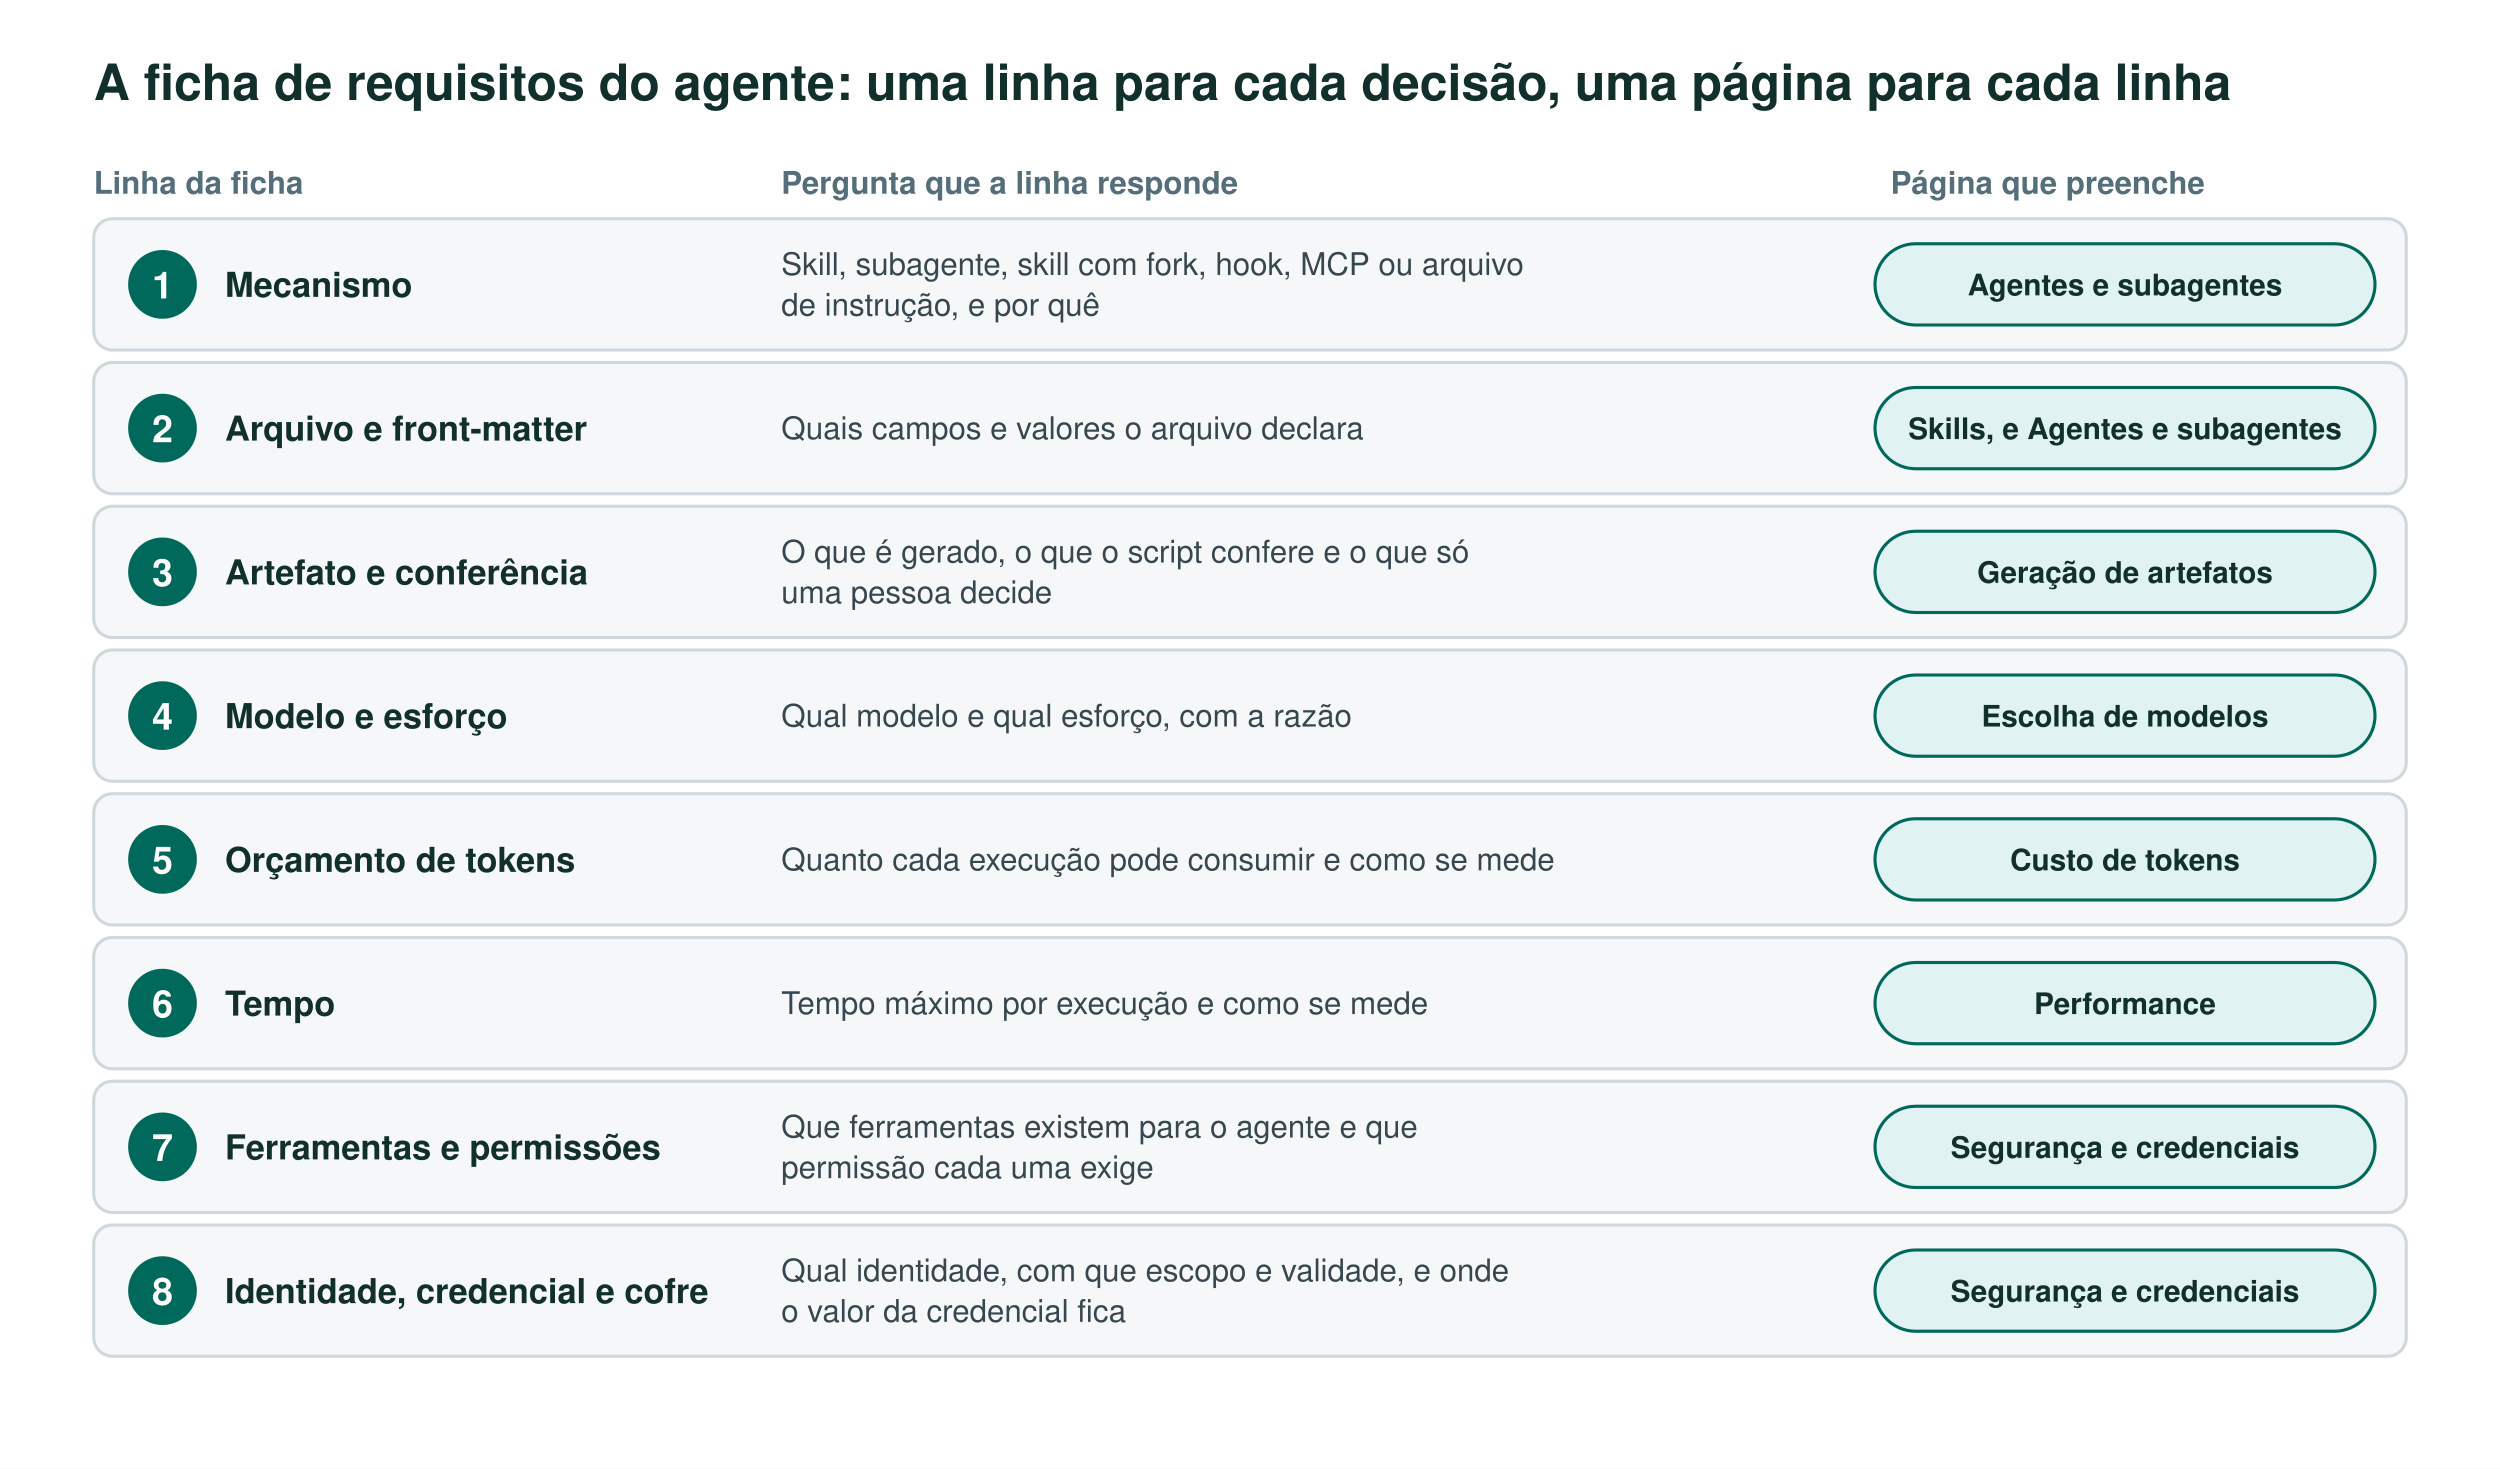
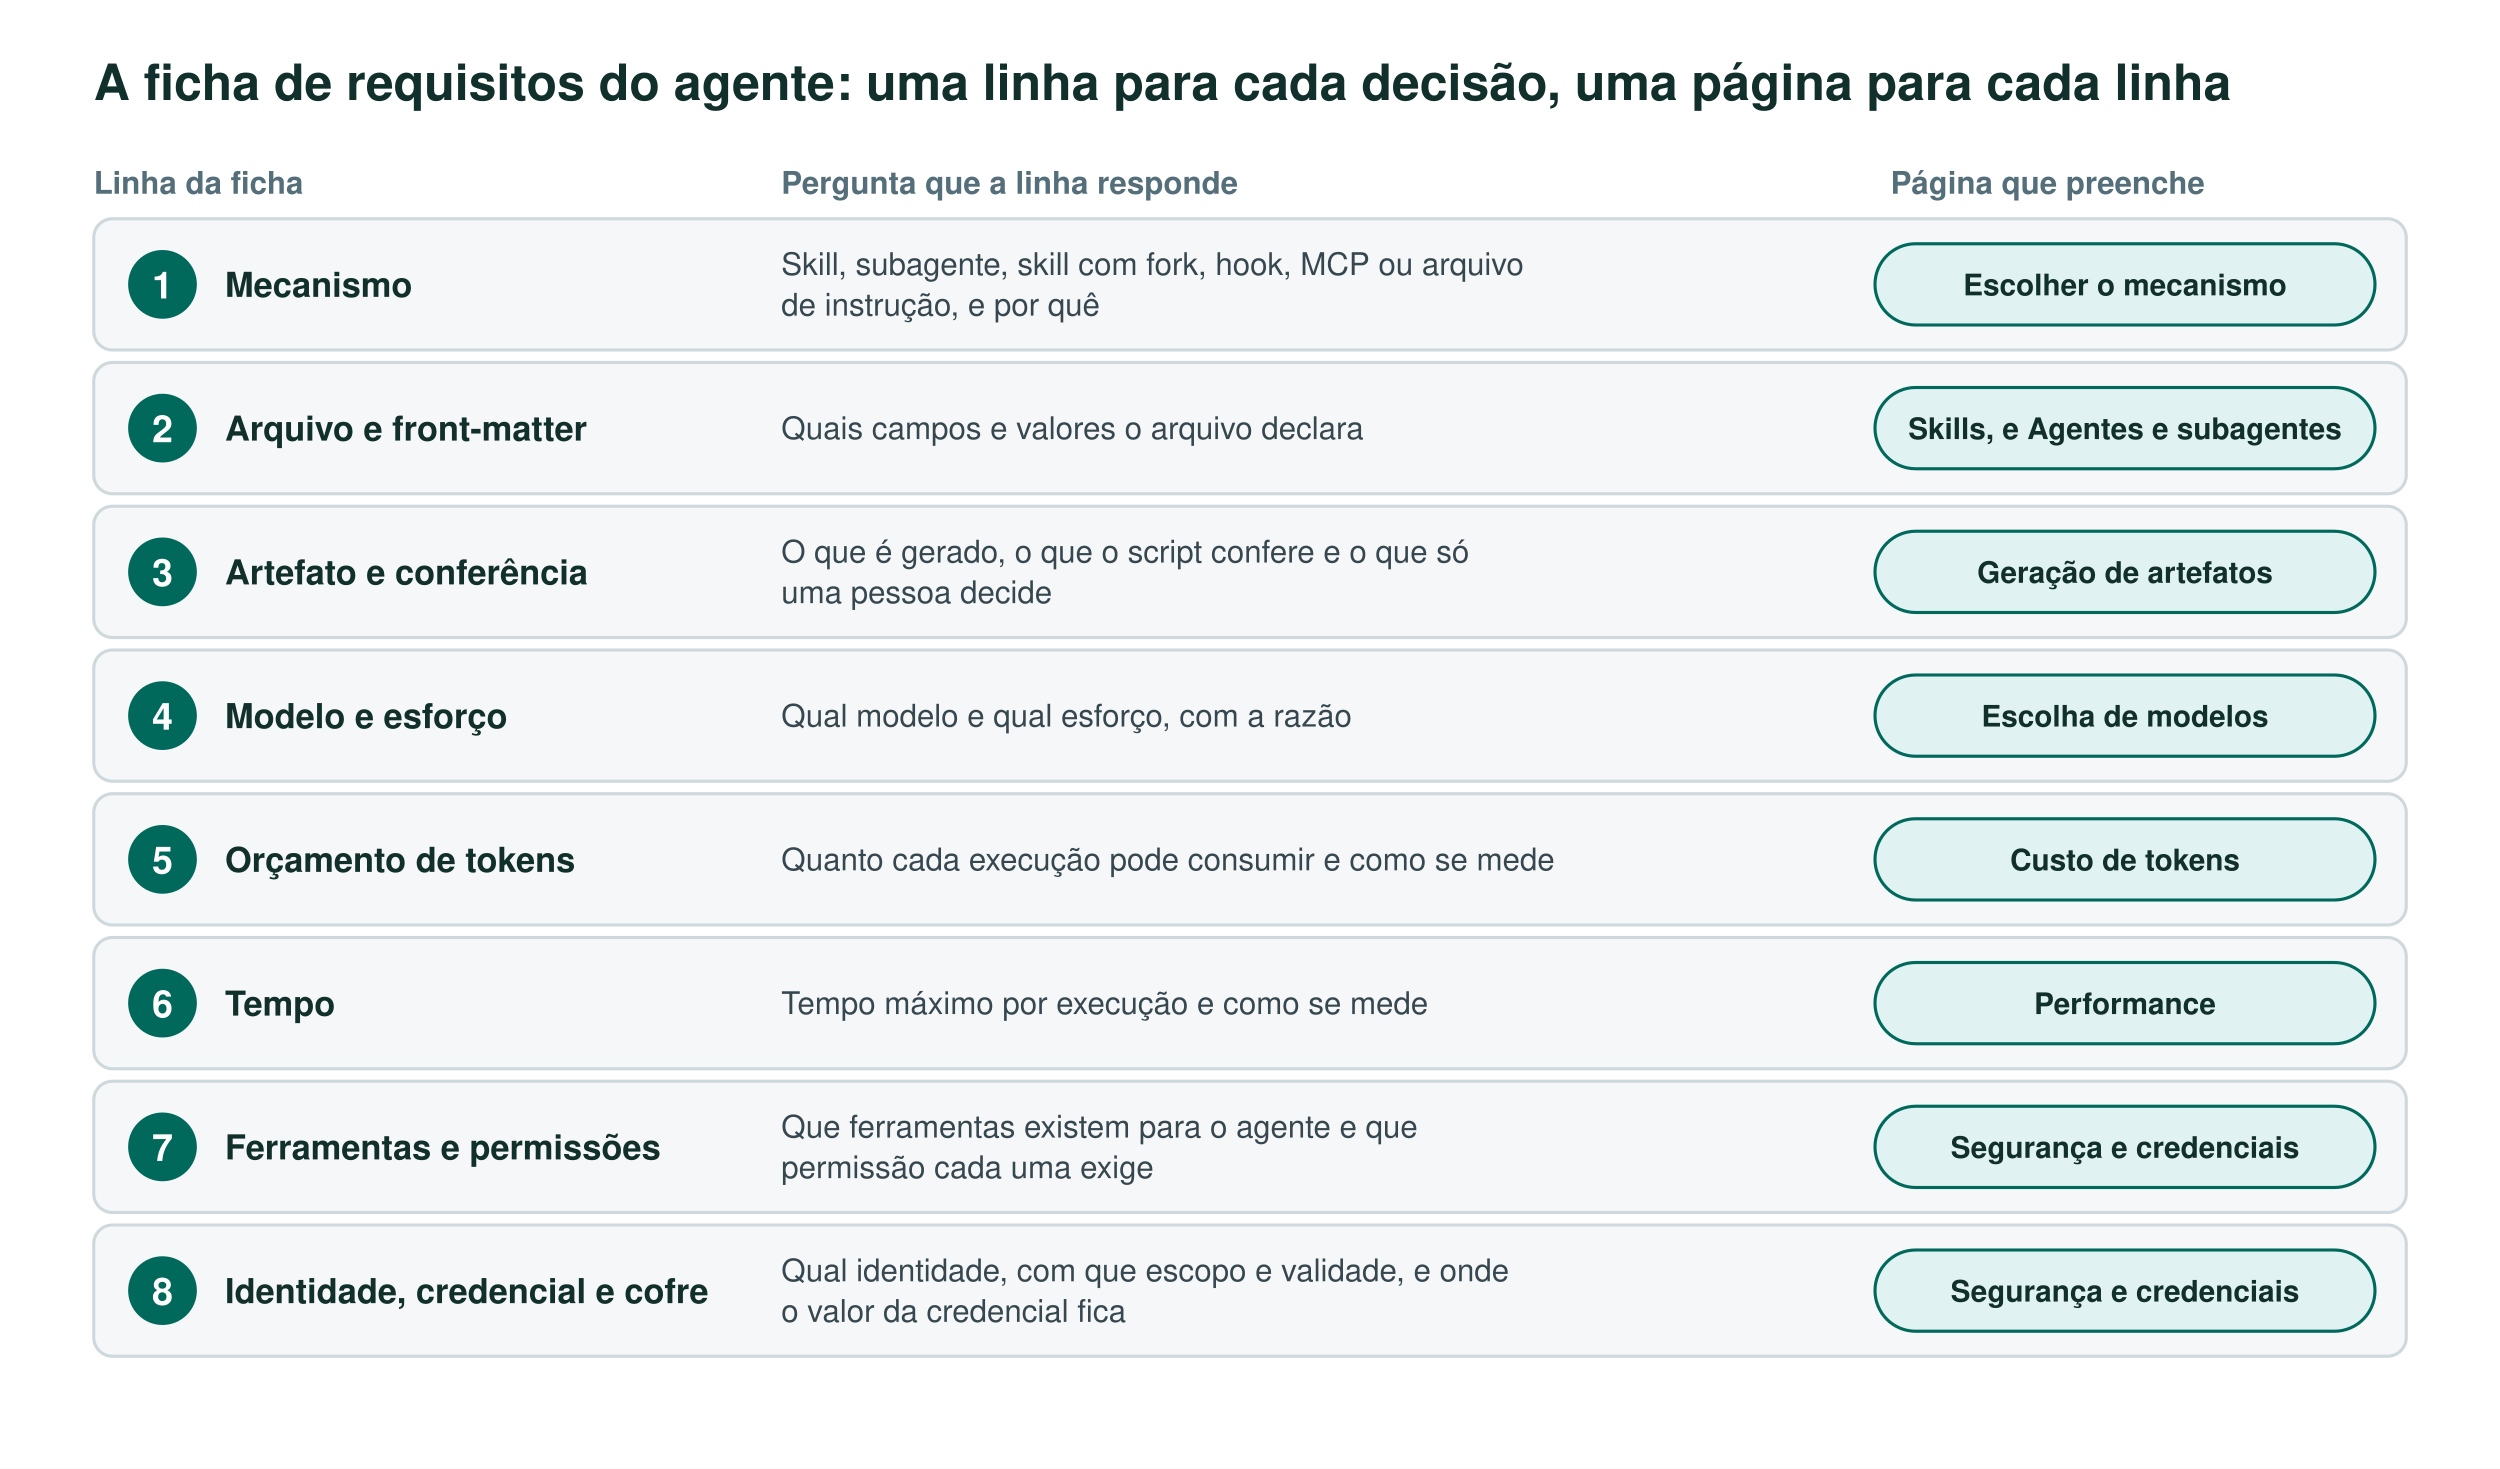
<svg xmlns="http://www.w3.org/2000/svg" viewBox="0 0 1600 940" font-family="Helvetica, Arial, sans-serif">
  <rect width="1600" height="940" fill="#ffffff" />
  <text x="60" y="64" font-size="32" font-weight="bold" fill="#12302b">A ficha de requisitos do agente: uma linha para cada decisão, uma página para cada linha</text>
  <text x="60" y="124" font-size="20" font-weight="bold" fill="#546e7a">Linha da ficha</text>
  <text x="500" y="124" font-size="20" font-weight="bold" fill="#546e7a">Pergunta que a linha responde</text>
  <text x="1210" y="124" font-size="20" font-weight="bold" fill="#546e7a">Página que preenche</text>
  <rect x="60" y="140" width="1480" height="84" rx="12" fill="#f5f7f8" stroke="#cfd8dc" stroke-width="2" />
  <circle cx="104" cy="182" r="22" fill="#00695c" />
  <text x="104" y="191" font-size="24" font-weight="bold" fill="#ffffff" text-anchor="middle">1</text>
  <text x="144" y="190" font-size="22" font-weight="bold" fill="#12302b">Mecanismo</text>
  <text x="500" y="176" font-size="20" fill="#37474f">Skill, subagente, skill com fork, hook, MCP ou arquivo</text>
  <text x="500" y="202" font-size="20" fill="#37474f">de instrução, e por quê</text>
  <rect x="1200" y="156" width="320" height="52" rx="26" fill="#e0f2f1" stroke="#00695c" stroke-width="2" />
-   <text x="1360" y="189" font-size="19" font-weight="bold" fill="#12302b" text-anchor="middle">Agentes e subagentes</text>
+   <text x="1360" y="189" font-size="19" font-weight="bold" fill="#12302b" text-anchor="middle">Escolher o mecanismo</text>
  <rect x="60" y="232" width="1480" height="84" rx="12" fill="#f5f7f8" stroke="#cfd8dc" stroke-width="2" />
  <circle cx="104" cy="274" r="22" fill="#00695c" />
  <text x="104" y="283" font-size="24" font-weight="bold" fill="#ffffff" text-anchor="middle">2</text>
  <text x="144" y="282" font-size="22" font-weight="bold" fill="#12302b">Arquivo e front-matter</text>
  <text x="500" y="281" font-size="20" fill="#37474f">Quais campos e valores o arquivo declara</text>
  <rect x="1200" y="248" width="320" height="52" rx="26" fill="#e0f2f1" stroke="#00695c" stroke-width="2" />
  <text x="1360" y="281" font-size="19" font-weight="bold" fill="#12302b" text-anchor="middle">Skills, e Agentes e subagentes</text>
  <rect x="60" y="324" width="1480" height="84" rx="12" fill="#f5f7f8" stroke="#cfd8dc" stroke-width="2" />
  <circle cx="104" cy="366" r="22" fill="#00695c" />
  <text x="104" y="375" font-size="24" font-weight="bold" fill="#ffffff" text-anchor="middle">3</text>
  <text x="144" y="374" font-size="22" font-weight="bold" fill="#12302b">Artefato e conferência</text>
  <text x="500" y="360" font-size="20" fill="#37474f">O que é gerado, o que o script confere e o que só</text>
  <text x="500" y="386" font-size="20" fill="#37474f">uma pessoa decide</text>
  <rect x="1200" y="340" width="320" height="52" rx="26" fill="#e0f2f1" stroke="#00695c" stroke-width="2" />
  <text x="1360" y="373" font-size="19" font-weight="bold" fill="#12302b" text-anchor="middle">Geração de artefatos</text>
  <rect x="60" y="416" width="1480" height="84" rx="12" fill="#f5f7f8" stroke="#cfd8dc" stroke-width="2" />
  <circle cx="104" cy="458" r="22" fill="#00695c" />
  <text x="104" y="467" font-size="24" font-weight="bold" fill="#ffffff" text-anchor="middle">4</text>
  <text x="144" y="466" font-size="22" font-weight="bold" fill="#12302b">Modelo e esforço</text>
  <text x="500" y="465" font-size="20" fill="#37474f">Qual modelo e qual esforço, com a razão</text>
  <rect x="1200" y="432" width="320" height="52" rx="26" fill="#e0f2f1" stroke="#00695c" stroke-width="2" />
  <text x="1360" y="465" font-size="19" font-weight="bold" fill="#12302b" text-anchor="middle">Escolha de modelos</text>
  <rect x="60" y="508" width="1480" height="84" rx="12" fill="#f5f7f8" stroke="#cfd8dc" stroke-width="2" />
  <circle cx="104" cy="550" r="22" fill="#00695c" />
  <text x="104" y="559" font-size="24" font-weight="bold" fill="#ffffff" text-anchor="middle">5</text>
  <text x="144" y="558" font-size="22" font-weight="bold" fill="#12302b">Orçamento de tokens</text>
  <text x="500" y="557" font-size="20" fill="#37474f">Quanto cada execução pode consumir e como se mede</text>
  <rect x="1200" y="524" width="320" height="52" rx="26" fill="#e0f2f1" stroke="#00695c" stroke-width="2" />
  <text x="1360" y="557" font-size="19" font-weight="bold" fill="#12302b" text-anchor="middle">Custo de tokens</text>
  <rect x="60" y="600" width="1480" height="84" rx="12" fill="#f5f7f8" stroke="#cfd8dc" stroke-width="2" />
  <circle cx="104" cy="642" r="22" fill="#00695c" />
  <text x="104" y="651" font-size="24" font-weight="bold" fill="#ffffff" text-anchor="middle">6</text>
  <text x="144" y="650" font-size="22" font-weight="bold" fill="#12302b">Tempo</text>
  <text x="500" y="649" font-size="20" fill="#37474f">Tempo máximo por execução e como se mede</text>
  <rect x="1200" y="616" width="320" height="52" rx="26" fill="#e0f2f1" stroke="#00695c" stroke-width="2" />
  <text x="1360" y="649" font-size="19" font-weight="bold" fill="#12302b" text-anchor="middle">Performance</text>
  <rect x="60" y="692" width="1480" height="84" rx="12" fill="#f5f7f8" stroke="#cfd8dc" stroke-width="2" />
  <circle cx="104" cy="734" r="22" fill="#00695c" />
  <text x="104" y="743" font-size="24" font-weight="bold" fill="#ffffff" text-anchor="middle">7</text>
  <text x="144" y="742" font-size="22" font-weight="bold" fill="#12302b">Ferramentas e permissões</text>
  <text x="500" y="728" font-size="20" fill="#37474f">Que ferramentas existem para o agente e que</text>
  <text x="500" y="754" font-size="20" fill="#37474f">permissão cada uma exige</text>
  <rect x="1200" y="708" width="320" height="52" rx="26" fill="#e0f2f1" stroke="#00695c" stroke-width="2" />
  <text x="1360" y="741" font-size="19" font-weight="bold" fill="#12302b" text-anchor="middle">Segurança e credenciais</text>
  <rect x="60" y="784" width="1480" height="84" rx="12" fill="#f5f7f8" stroke="#cfd8dc" stroke-width="2" />
  <circle cx="104" cy="826" r="22" fill="#00695c" />
  <text x="104" y="835" font-size="24" font-weight="bold" fill="#ffffff" text-anchor="middle">8</text>
  <text x="144" y="834" font-size="22" font-weight="bold" fill="#12302b">Identidade, credencial e cofre</text>
  <text x="500" y="820" font-size="20" fill="#37474f">Qual identidade, com que escopo e validade, e onde</text>
  <text x="500" y="846" font-size="20" fill="#37474f">o valor da credencial fica</text>
  <rect x="1200" y="800" width="320" height="52" rx="26" fill="#e0f2f1" stroke="#00695c" stroke-width="2" />
  <text x="1360" y="833" font-size="19" font-weight="bold" fill="#12302b" text-anchor="middle">Segurança e credenciais</text>
</svg>
